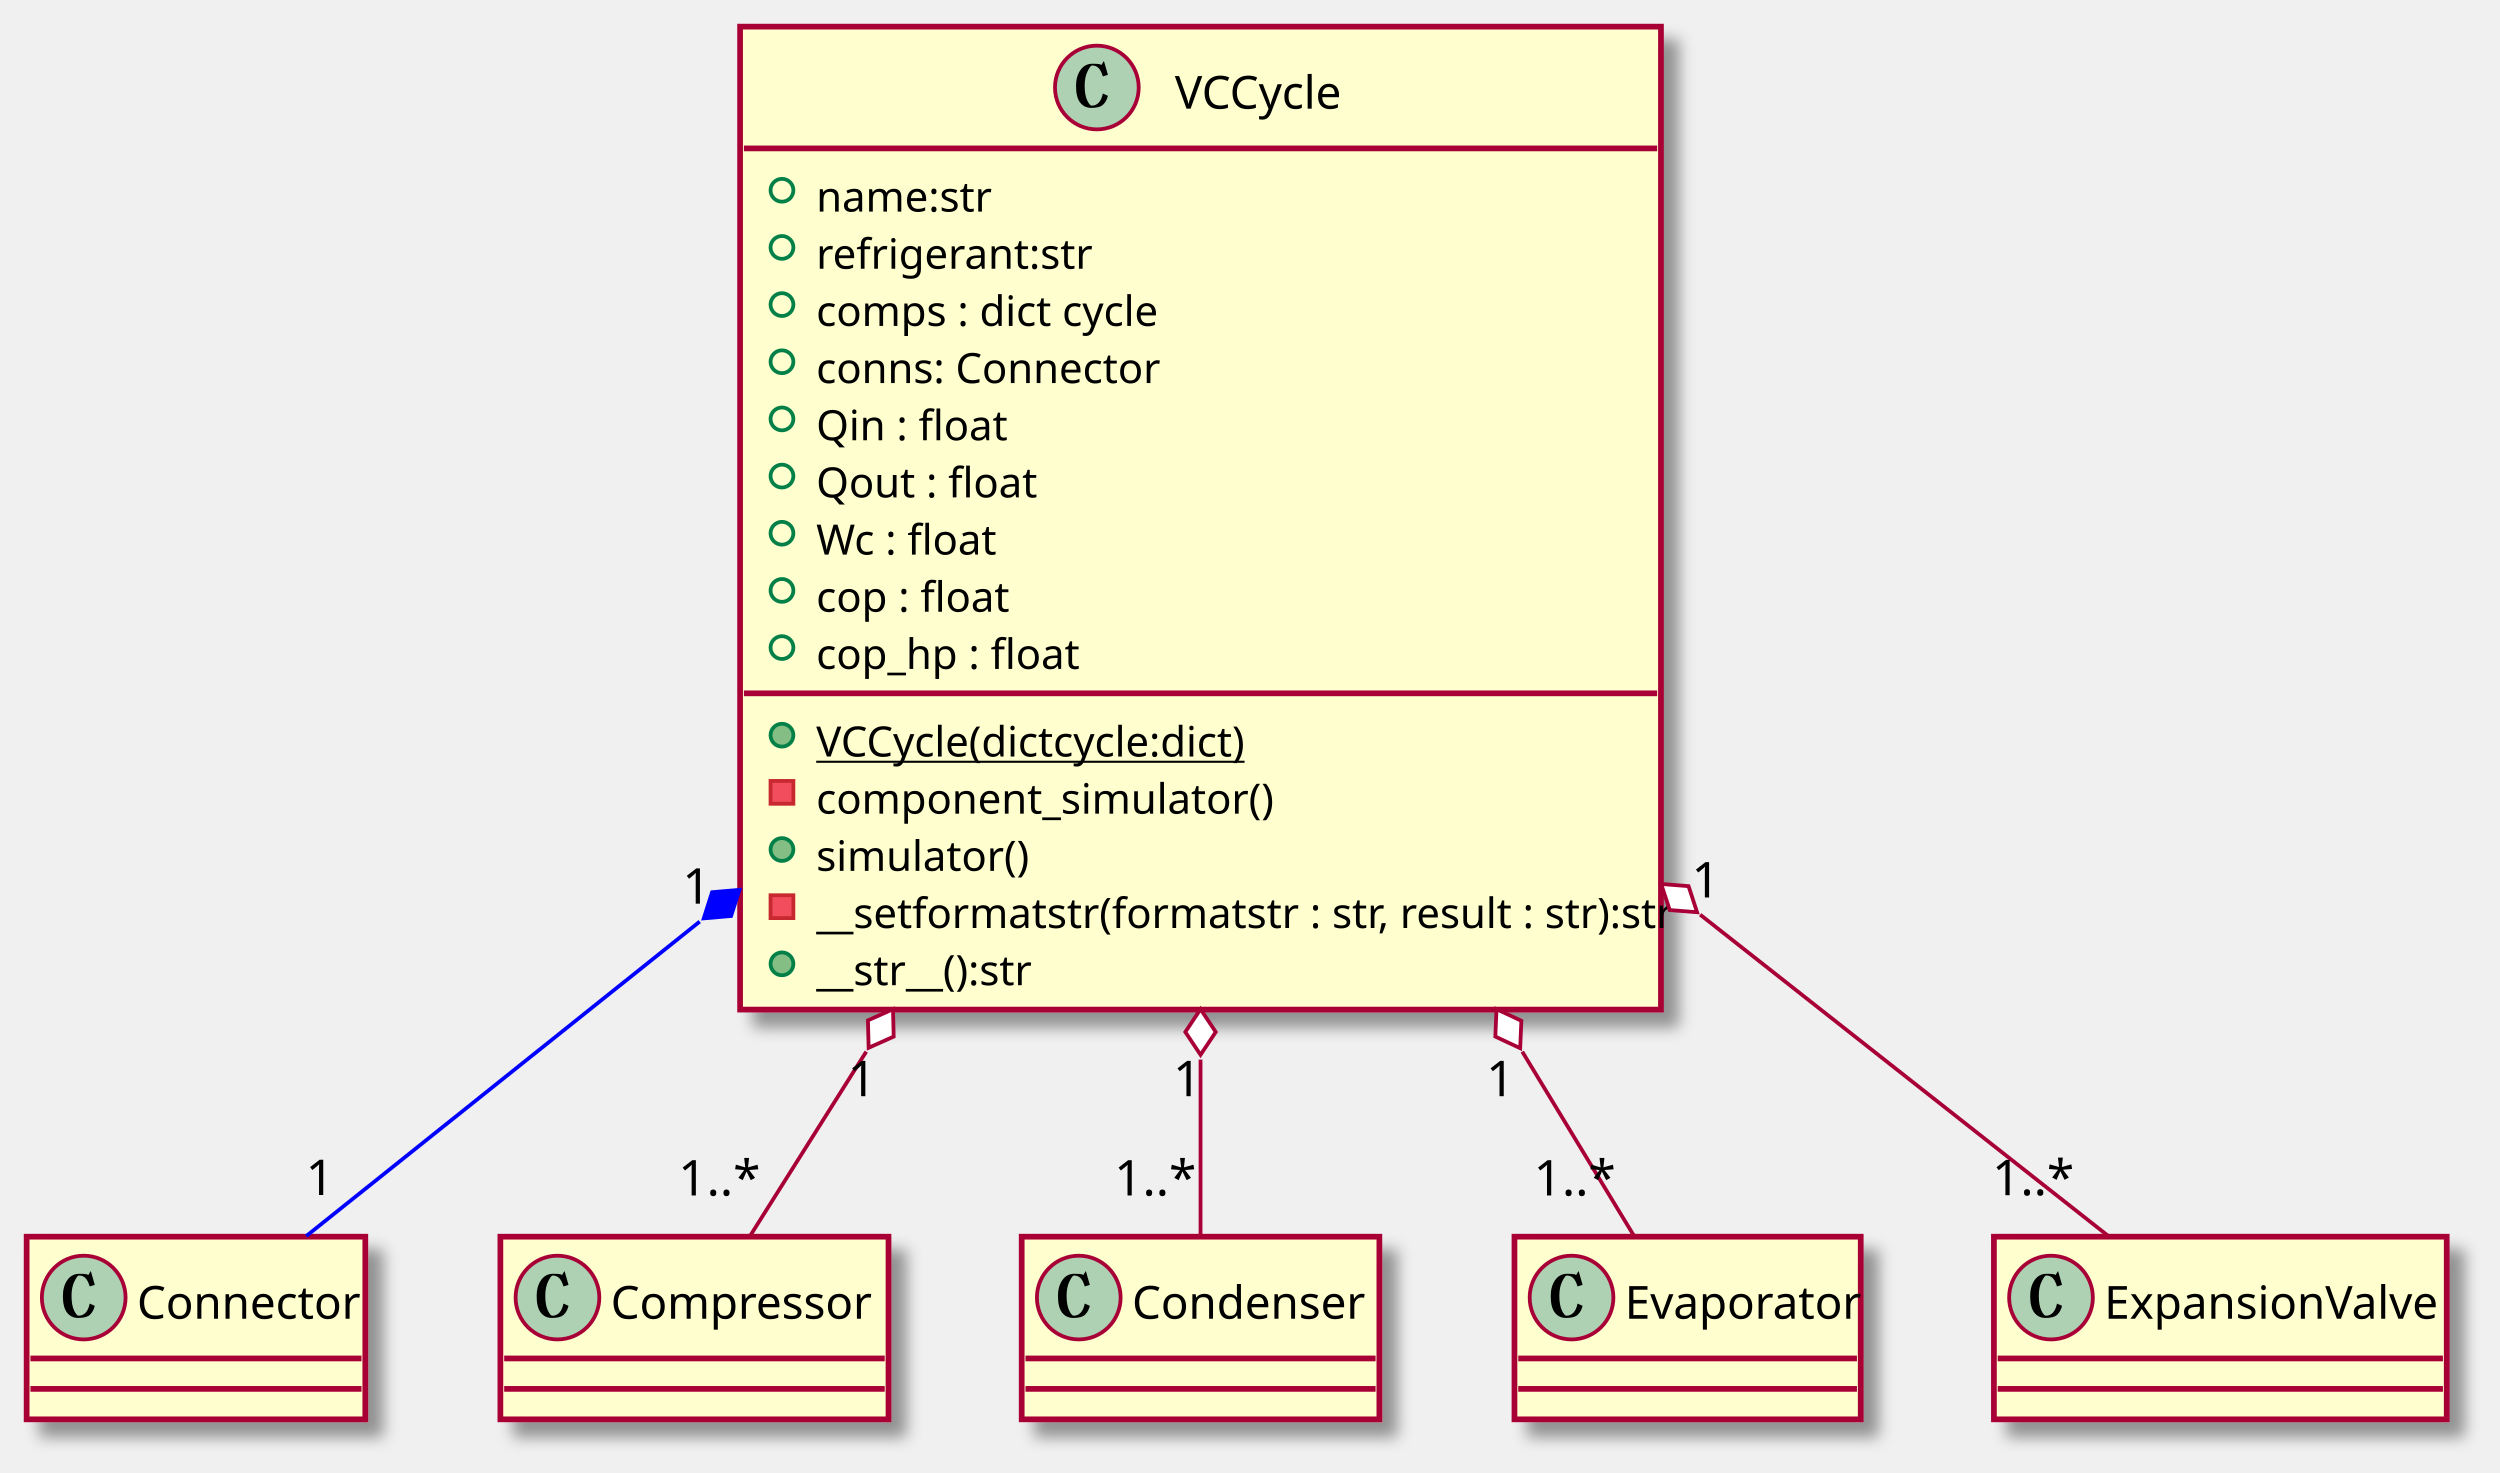
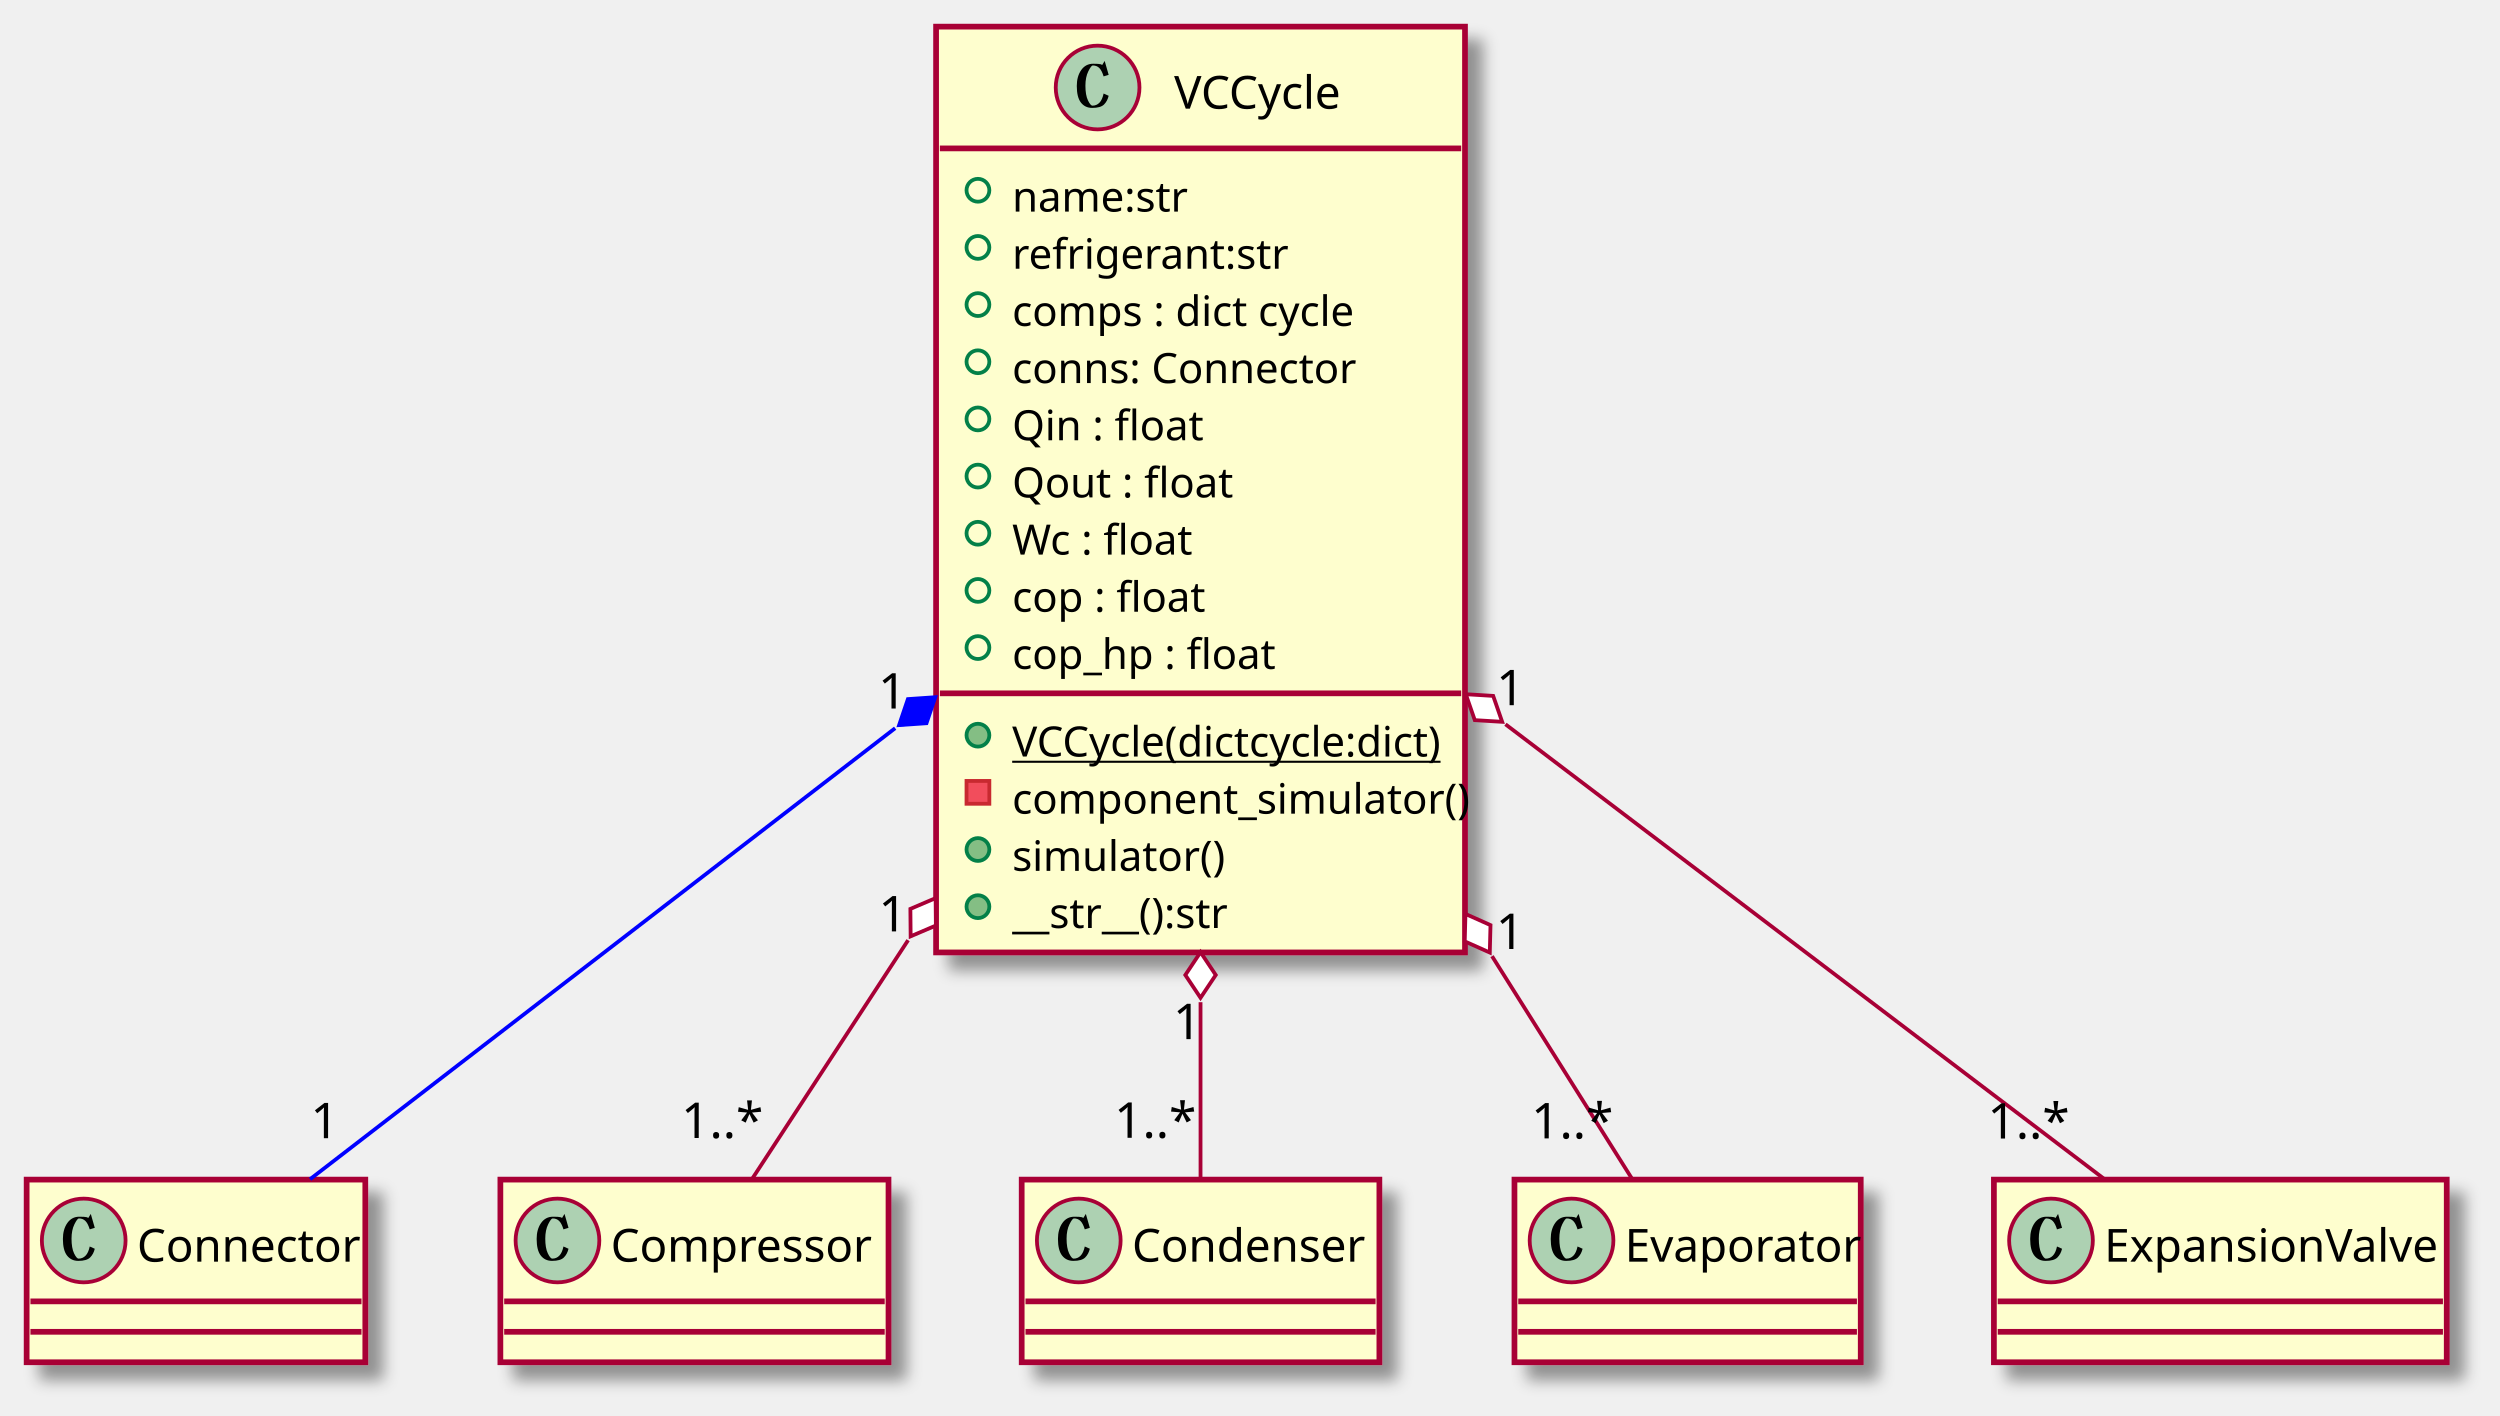
- <svg xmlns="http://www.w3.org/2000/svg" contentScriptType="application/ecmascript" contentStyleType="text/css" height="387px" preserveAspectRatio="none" style="width:657px;height:387px;background:#FFFFFF;" version="1.1" viewBox="0 0 657 387" width="657px" zoomAndPan="magnify">
+ <svg xmlns="http://www.w3.org/2000/svg" contentScriptType="application/ecmascript" contentStyleType="text/css" height="372px" preserveAspectRatio="none" style="width:657px;height:372px;background:#FFFFFF;" version="1.1" viewBox="0 0 657 372" width="657px" zoomAndPan="magnify">
  <defs>
-     <filter height="300%" id="f16ufroeirmaf" width="300%" x="-1" y="-1">
+     <filter height="300%" id="f1k5n2qp3anui8" width="300%" x="-1" y="-1">
      <feGaussianBlur result="blurOut" stdDeviation="2.0" />
      <feColorMatrix in="blurOut" result="blurOut2" type="matrix" values="0 0 0 0 0 0 0 0 0 0 0 0 0 0 0 0 0 0 .4 0" />
      <feOffset dx="4.0" dy="4.0" in="blurOut2" result="blurOut3" />
      <feBlend in="SourceGraphic" in2="blurOut3" mode="normal" />
    </filter>
  </defs>
  <g>
-     <rect codeLine="1" fill="#FEFECE" filter="url(#f16ufroeirmaf)" height="258.321" id="VCCycle" style="stroke:#A80036;stroke-width:1.5;" width="242" x="194.5" y="7" />
-     <ellipse cx="288.25" cy="23" fill="#ADD1B2" rx="11" ry="11" style="stroke:#A80036;stroke-width:1.0;" />
-     <path d="M286.828,28.359 Q284.969,28.359 283.875,26.969 Q282.781,25.578 282.781,22.594 Q282.781,20.062 283.945,18.406 Q285.109,16.75 287.094,16.75 Q288.562,16.75 289.031,16.875 Q289.5,17.078 289.5,17.078 Q289.5,17.078 289.5,17.008 Q289.5,16.938 290.109,16.016 L291.156,19.672 L289.828,20.078 Q289.359,18.531 288.695,17.867 Q288.031,17.203 286.969,17.203 Q286.578,17.203 285.812,18.734 Q285.047,20.266 285.047,22.516 Q285.047,24.984 285.711,26.375 Q286.375,27.766 286.906,27.766 Q287.969,27.766 288.727,27 Q289.484,26.234 289.828,24.578 L291.156,25.172 Q290.828,26.578 289.93,27.469 Q289.031,28.359 286.828,28.359 Z " fill="#000000" />
-     <text fill="#000000" font-family="sans-serif" font-size="12" lengthAdjust="spacing" textLength="46" x="308.75" y="28.558">VCCycle</text>
-     <line style="stroke:#A80036;stroke-width:1.5;" x1="195.5" x2="435.5" y1="39" y2="39" />
-     <ellipse cx="205.5" cy="50" rx="3" ry="3" style="stroke:#038048;stroke-width:1.0;fill:none;" />
-     <text fill="#000000" font-family="sans-serif" font-size="11" lengthAdjust="spacing" textLength="42" x="214.5" y="55.606">name:str</text>
-     <ellipse cx="205.5" cy="65.023" rx="3" ry="3" style="stroke:#038048;stroke-width:1.0;fill:none;" />
-     <text fill="#000000" font-family="sans-serif" font-size="11" lengthAdjust="spacing" textLength="67" x="214.5" y="70.629">refrigerant:str</text>
-     <ellipse cx="205.5" cy="80.046" rx="3" ry="3" style="stroke:#038048;stroke-width:1.0;fill:none;" />
-     <text fill="#000000" font-family="sans-serif" font-size="11" lengthAdjust="spacing" textLength="87" x="214.5" y="85.652">comps : dict cycle</text>
-     <ellipse cx="205.5" cy="95.069" rx="3" ry="3" style="stroke:#038048;stroke-width:1.0;fill:none;" />
-     <text fill="#000000" font-family="sans-serif" font-size="11" lengthAdjust="spacing" textLength="86" x="214.5" y="100.675">conns: Connector</text>
-     <ellipse cx="205.5" cy="110.092" rx="3" ry="3" style="stroke:#038048;stroke-width:1.0;fill:none;" />
-     <text fill="#000000" font-family="sans-serif" font-size="11" lengthAdjust="spacing" textLength="46" x="214.5" y="115.698">Qin : float</text>
-     <ellipse cx="205.5" cy="125.115" rx="3" ry="3" style="stroke:#038048;stroke-width:1.0;fill:none;" />
-     <text fill="#000000" font-family="sans-serif" font-size="11" lengthAdjust="spacing" textLength="53" x="214.5" y="130.721">Qout : float</text>
-     <ellipse cx="205.5" cy="140.138" rx="3" ry="3" style="stroke:#038048;stroke-width:1.0;fill:none;" />
-     <text fill="#000000" font-family="sans-serif" font-size="11" lengthAdjust="spacing" textLength="46" x="214.5" y="145.744">Wc : float</text>
-     <ellipse cx="205.5" cy="155.161" rx="3" ry="3" style="stroke:#038048;stroke-width:1.0;fill:none;" />
-     <text fill="#000000" font-family="sans-serif" font-size="11" lengthAdjust="spacing" textLength="48" x="214.5" y="160.767">cop : float</text>
-     <ellipse cx="205.5" cy="170.184" rx="3" ry="3" style="stroke:#038048;stroke-width:1.0;fill:none;" />
-     <text fill="#000000" font-family="sans-serif" font-size="11" lengthAdjust="spacing" textLength="66" x="214.5" y="175.79">cop_hp : float</text>
-     <line style="stroke:#A80036;stroke-width:1.5;" x1="195.5" x2="435.5" y1="182.207" y2="182.207" />
-     <ellipse cx="205.5" cy="193.207" fill="#84BE84" rx="3" ry="3" style="stroke:#038048;stroke-width:1.0;" />
-     <text fill="#000000" font-family="sans-serif" font-size="11" lengthAdjust="spacing" text-decoration="underline" textLength="113" x="214.5" y="198.812">VCCycle(dictcycle:dict)</text>
-     <rect fill="#F24D5C" height="6" style="stroke:#C82930;stroke-width:1.0;" width="6" x="202.5" y="205.23" />
-     <text fill="#000000" font-family="sans-serif" font-size="11" lengthAdjust="spacing" textLength="110" x="214.5" y="213.835">component_simulator()</text>
-     <ellipse cx="205.5" cy="223.252" fill="#84BE84" rx="3" ry="3" style="stroke:#038048;stroke-width:1.0;" />
-     <text fill="#000000" font-family="sans-serif" font-size="11" lengthAdjust="spacing" textLength="51" x="214.5" y="228.858">simulator()</text>
-     <rect fill="#F24D5C" height="6" style="stroke:#C82930;stroke-width:1.0;" width="6" x="202.5" y="235.275" />
-     <text fill="#000000" font-family="sans-serif" font-size="11" lengthAdjust="spacing" textLength="216" x="214.5" y="243.881">__setformatstr(formatstr : str, result : str):str</text>
-     <ellipse cx="205.5" cy="253.298" fill="#84BE84" rx="3" ry="3" style="stroke:#038048;stroke-width:1.0;" />
-     <text fill="#000000" font-family="sans-serif" font-size="11" lengthAdjust="spacing" textLength="61" x="214.5" y="258.904">__str__():str</text>
-     <rect fill="#FEFECE" filter="url(#f16ufroeirmaf)" height="48" id="Connector" style="stroke:#A80036;stroke-width:1.5;" width="89" x="7" y="325" />
-     <ellipse cx="22" cy="341" fill="#ADD1B2" rx="11" ry="11" style="stroke:#A80036;stroke-width:1.0;" />
-     <path d="M20.578,346.359 Q18.719,346.359 17.625,344.969 Q16.531,343.578 16.531,340.594 Q16.531,338.062 17.695,336.406 Q18.859,334.75 20.844,334.75 Q22.312,334.75 22.781,334.875 Q23.25,335.078 23.25,335.078 Q23.25,335.078 23.25,335.008 Q23.25,334.938 23.859,334.016 L24.906,337.672 L23.578,338.078 Q23.109,336.531 22.445,335.867 Q21.781,335.203 20.719,335.203 Q20.328,335.203 19.562,336.734 Q18.797,338.266 18.797,340.516 Q18.797,342.984 19.461,344.375 Q20.125,345.766 20.656,345.766 Q21.719,345.766 22.477,345 Q23.234,344.234 23.578,342.578 L24.906,343.172 Q24.578,344.578 23.68,345.469 Q22.781,346.359 20.578,346.359 Z " fill="#000000" />
-     <text fill="#000000" font-family="sans-serif" font-size="12" lengthAdjust="spacing" textLength="57" x="36" y="346.558">Connector</text>
-     <line style="stroke:#A80036;stroke-width:1.5;" x1="8" x2="95" y1="357" y2="357" />
-     <line style="stroke:#A80036;stroke-width:1.5;" x1="8" x2="95" y1="365" y2="365" />
-     <rect fill="#FEFECE" filter="url(#f16ufroeirmaf)" height="48" id="Compressor" style="stroke:#A80036;stroke-width:1.5;" width="102" x="131.5" y="325" />
-     <ellipse cx="146.5" cy="341" fill="#ADD1B2" rx="11" ry="11" style="stroke:#A80036;stroke-width:1.0;" />
-     <path d="M145.078,346.359 Q143.219,346.359 142.125,344.969 Q141.031,343.578 141.031,340.594 Q141.031,338.062 142.195,336.406 Q143.359,334.75 145.344,334.75 Q146.812,334.75 147.281,334.875 Q147.75,335.078 147.75,335.078 Q147.75,335.078 147.75,335.008 Q147.75,334.938 148.359,334.016 L149.406,337.672 L148.078,338.078 Q147.609,336.531 146.945,335.867 Q146.281,335.203 145.219,335.203 Q144.828,335.203 144.062,336.734 Q143.297,338.266 143.297,340.516 Q143.297,342.984 143.961,344.375 Q144.625,345.766 145.156,345.766 Q146.219,345.766 146.977,345 Q147.734,344.234 148.078,342.578 L149.406,343.172 Q149.078,344.578 148.18,345.469 Q147.281,346.359 145.078,346.359 Z " fill="#000000" />
-     <text fill="#000000" font-family="sans-serif" font-size="12" lengthAdjust="spacing" textLength="70" x="160.5" y="346.558">Compressor</text>
-     <line style="stroke:#A80036;stroke-width:1.5;" x1="132.5" x2="232.5" y1="357" y2="357" />
-     <line style="stroke:#A80036;stroke-width:1.5;" x1="132.5" x2="232.5" y1="365" y2="365" />
-     <rect fill="#FEFECE" filter="url(#f16ufroeirmaf)" height="48" id="Condenser" style="stroke:#A80036;stroke-width:1.5;" width="94" x="268.5" y="325" />
-     <ellipse cx="283.5" cy="341" fill="#ADD1B2" rx="11" ry="11" style="stroke:#A80036;stroke-width:1.0;" />
-     <path d="M282.078,346.359 Q280.219,346.359 279.125,344.969 Q278.031,343.578 278.031,340.594 Q278.031,338.062 279.195,336.406 Q280.359,334.75 282.344,334.75 Q283.812,334.75 284.281,334.875 Q284.75,335.078 284.75,335.078 Q284.75,335.078 284.75,335.008 Q284.75,334.938 285.359,334.016 L286.406,337.672 L285.078,338.078 Q284.609,336.531 283.945,335.867 Q283.281,335.203 282.219,335.203 Q281.828,335.203 281.062,336.734 Q280.297,338.266 280.297,340.516 Q280.297,342.984 280.961,344.375 Q281.625,345.766 282.156,345.766 Q283.219,345.766 283.977,345 Q284.734,344.234 285.078,342.578 L286.406,343.172 Q286.078,344.578 285.18,345.469 Q284.281,346.359 282.078,346.359 Z " fill="#000000" />
-     <text fill="#000000" font-family="sans-serif" font-size="12" lengthAdjust="spacing" textLength="62" x="297.5" y="346.558">Condenser</text>
-     <line style="stroke:#A80036;stroke-width:1.5;" x1="269.5" x2="361.5" y1="357" y2="357" />
-     <line style="stroke:#A80036;stroke-width:1.5;" x1="269.5" x2="361.5" y1="365" y2="365" />
-     <rect fill="#FEFECE" filter="url(#f16ufroeirmaf)" height="48" id="Evaporator" style="stroke:#A80036;stroke-width:1.5;" width="91" x="398" y="325" />
-     <ellipse cx="413" cy="341" fill="#ADD1B2" rx="11" ry="11" style="stroke:#A80036;stroke-width:1.0;" />
-     <path d="M411.578,346.359 Q409.719,346.359 408.625,344.969 Q407.531,343.578 407.531,340.594 Q407.531,338.062 408.695,336.406 Q409.859,334.75 411.844,334.75 Q413.312,334.75 413.781,334.875 Q414.25,335.078 414.25,335.078 Q414.25,335.078 414.25,335.008 Q414.25,334.938 414.859,334.016 L415.906,337.672 L414.578,338.078 Q414.109,336.531 413.445,335.867 Q412.781,335.203 411.719,335.203 Q411.328,335.203 410.562,336.734 Q409.797,338.266 409.797,340.516 Q409.797,342.984 410.461,344.375 Q411.125,345.766 411.656,345.766 Q412.719,345.766 413.477,345 Q414.234,344.234 414.578,342.578 L415.906,343.172 Q415.578,344.578 414.68,345.469 Q413.781,346.359 411.578,346.359 Z " fill="#000000" />
-     <text fill="#000000" font-family="sans-serif" font-size="12" lengthAdjust="spacing" textLength="59" x="427" y="346.558">Evaporator</text>
-     <line style="stroke:#A80036;stroke-width:1.5;" x1="399" x2="488" y1="357" y2="357" />
-     <line style="stroke:#A80036;stroke-width:1.5;" x1="399" x2="488" y1="365" y2="365" />
-     <rect fill="#FEFECE" filter="url(#f16ufroeirmaf)" height="48" id="ExpansionValve" style="stroke:#A80036;stroke-width:1.5;" width="119" x="524" y="325" />
-     <ellipse cx="539" cy="341" fill="#ADD1B2" rx="11" ry="11" style="stroke:#A80036;stroke-width:1.0;" />
-     <path d="M537.578,346.359 Q535.719,346.359 534.625,344.969 Q533.531,343.578 533.531,340.594 Q533.531,338.062 534.695,336.406 Q535.859,334.75 537.844,334.75 Q539.312,334.75 539.781,334.875 Q540.25,335.078 540.25,335.078 Q540.25,335.078 540.25,335.008 Q540.25,334.938 540.859,334.016 L541.906,337.672 L540.578,338.078 Q540.109,336.531 539.445,335.867 Q538.781,335.203 537.719,335.203 Q537.328,335.203 536.562,336.734 Q535.797,338.266 535.797,340.516 Q535.797,342.984 536.461,344.375 Q537.125,345.766 537.656,345.766 Q538.719,345.766 539.477,345 Q540.234,344.234 540.578,342.578 L541.906,343.172 Q541.578,344.578 540.68,345.469 Q539.781,346.359 537.578,346.359 Z " fill="#000000" />
-     <text fill="#000000" font-family="sans-serif" font-size="12" lengthAdjust="spacing" textLength="87" x="553" y="346.558">ExpansionValve</text>
-     <line style="stroke:#A80036;stroke-width:1.5;" x1="525" x2="642" y1="357" y2="357" />
-     <line style="stroke:#A80036;stroke-width:1.5;" x1="525" x2="642" y1="365" y2="365" />
-     <path codeLine="17" d="M183.89,242.19 C144.95,273.31 105.97,304.47 80.49,324.83 " fill="none" id="VCCycle-backto-Connector" style="stroke:#0000FF;stroke-width:1.0;" />
-     <polygon fill="#0000FF" points="194.32,233.85,187.136,234.475,184.95,241.346,192.134,240.722,194.32,233.85" style="stroke:#0000FF;stroke-width:1.0;" />
-     <text fill="#000000" font-family="sans-serif" font-size="13" lengthAdjust="spacing" textLength="7" x="179.333" y="237.486">1</text>
-     <text fill="#000000" font-family="sans-serif" font-size="13" lengthAdjust="spacing" textLength="7" x="80.34" y="314.049">1</text>
-     <path codeLine="18" d="M227.65,276.37 C215.88,295.04 205.11,312.13 197.04,324.93 " fill="none" id="VCCycle-backto-Compressor" style="stroke:#A80036;stroke-width:1.0;" />
-     <polygon fill="#FFFFFF" points="234.68,265.21,228.095,268.149,228.275,275.358,234.86,272.419,234.68,265.21" style="stroke:#A80036;stroke-width:1.0;" />
-     <text fill="#000000" font-family="sans-serif" font-size="13" lengthAdjust="spacing" textLength="7" x="222.805" y="288.082">1</text>
-     <text fill="#000000" font-family="sans-serif" font-size="13" lengthAdjust="spacing" textLength="20" x="178.26" y="314.176">1..*</text>
-     <path codeLine="19" d="M315.5,278.46 C315.5,296.31 315.5,312.61 315.5,324.93 " fill="none" id="VCCycle-backto-Condenser" style="stroke:#A80036;stroke-width:1.0;" />
-     <polygon fill="#FFFFFF" points="315.5,265.21,311.5,271.21,315.5,277.21,319.5,271.21,315.5,265.21" style="stroke:#A80036;stroke-width:1.0;" />
-     <text fill="#000000" font-family="sans-serif" font-size="13" lengthAdjust="spacing" textLength="7" x="308.298" y="288.082">1</text>
-     <text fill="#000000" font-family="sans-serif" font-size="13" lengthAdjust="spacing" textLength="20" x="292.812" y="314.176">1..*</text>
-     <path codeLine="20" d="M400.05,276.37 C411.37,295.04 421.74,312.13 429.5,324.93 " fill="none" id="VCCycle-backto-Evaporator" style="stroke:#A80036;stroke-width:1.0;" />
-     <polygon fill="#FFFFFF" points="393.28,265.21,392.972,272.414,399.504,275.469,399.812,268.265,393.28,265.21" style="stroke:#A80036;stroke-width:1.0;" />
-     <text fill="#000000" font-family="sans-serif" font-size="13" lengthAdjust="spacing" textLength="7" x="390.574" y="288.082">1</text>
-     <text fill="#000000" font-family="sans-serif" font-size="13" lengthAdjust="spacing" textLength="20" x="403.05" y="314.176">1..*</text>
-     <path codeLine="21" d="M446.8,240.37 C487.11,272.11 527.75,304.11 554.11,324.86 " fill="none" id="VCCycle-backto-ExpansionValve" style="stroke:#A80036;stroke-width:1.0;" />
-     <polygon fill="#FFFFFF" points="436.56,232.31,438.799,239.165,445.988,239.734,443.749,232.879,436.56,232.31" style="stroke:#A80036;stroke-width:1.0;" />
-     <text fill="#000000" font-family="sans-serif" font-size="13" lengthAdjust="spacing" textLength="7" x="444.54" y="235.847">1</text>
-     <text fill="#000000" font-family="sans-serif" font-size="13" lengthAdjust="spacing" textLength="20" x="523.524" y="314.087">1..*</text>
+     <rect codeLine="1" fill="#FEFECE" filter="url(#f1k5n2qp3anui8)" height="243.298" id="VCCycle" style="stroke:#A80036;stroke-width:1.5;" width="139" x="246" y="7" />
+     <ellipse cx="288.45" cy="23" fill="#ADD1B2" rx="11" ry="11" style="stroke:#A80036;stroke-width:1.0;" />
+     <path d="M287.028,28.359 Q285.169,28.359 284.075,26.969 Q282.981,25.578 282.981,22.594 Q282.981,20.062 284.145,18.406 Q285.309,16.75 287.294,16.75 Q288.762,16.75 289.231,16.875 Q289.7,17.078 289.7,17.078 Q289.7,17.078 289.7,17.008 Q289.7,16.938 290.309,16.016 L291.356,19.672 L290.028,20.078 Q289.559,18.531 288.895,17.867 Q288.231,17.203 287.169,17.203 Q286.778,17.203 286.012,18.734 Q285.247,20.266 285.247,22.516 Q285.247,24.984 285.911,26.375 Q286.575,27.766 287.106,27.766 Q288.169,27.766 288.927,27 Q289.684,26.234 290.028,24.578 L291.356,25.172 Q291.028,26.578 290.13,27.469 Q289.231,28.359 287.028,28.359 Z " fill="#000000" />
+     <text fill="#000000" font-family="sans-serif" font-size="12" lengthAdjust="spacing" textLength="46" x="308.55" y="28.558">VCCycle</text>
+     <line style="stroke:#A80036;stroke-width:1.5;" x1="247" x2="384" y1="39" y2="39" />
+     <ellipse cx="257" cy="50" rx="3" ry="3" style="stroke:#038048;stroke-width:1.0;fill:none;" />
+     <text fill="#000000" font-family="sans-serif" font-size="11" lengthAdjust="spacing" textLength="42" x="266" y="55.606">name:str</text>
+     <ellipse cx="257" cy="65.023" rx="3" ry="3" style="stroke:#038048;stroke-width:1.0;fill:none;" />
+     <text fill="#000000" font-family="sans-serif" font-size="11" lengthAdjust="spacing" textLength="67" x="266" y="70.629">refrigerant:str</text>
+     <ellipse cx="257" cy="80.046" rx="3" ry="3" style="stroke:#038048;stroke-width:1.0;fill:none;" />
+     <text fill="#000000" font-family="sans-serif" font-size="11" lengthAdjust="spacing" textLength="87" x="266" y="85.652">comps : dict cycle</text>
+     <ellipse cx="257" cy="95.069" rx="3" ry="3" style="stroke:#038048;stroke-width:1.0;fill:none;" />
+     <text fill="#000000" font-family="sans-serif" font-size="11" lengthAdjust="spacing" textLength="86" x="266" y="100.675">conns: Connector</text>
+     <ellipse cx="257" cy="110.092" rx="3" ry="3" style="stroke:#038048;stroke-width:1.0;fill:none;" />
+     <text fill="#000000" font-family="sans-serif" font-size="11" lengthAdjust="spacing" textLength="46" x="266" y="115.698">Qin : float</text>
+     <ellipse cx="257" cy="125.115" rx="3" ry="3" style="stroke:#038048;stroke-width:1.0;fill:none;" />
+     <text fill="#000000" font-family="sans-serif" font-size="11" lengthAdjust="spacing" textLength="53" x="266" y="130.721">Qout : float</text>
+     <ellipse cx="257" cy="140.138" rx="3" ry="3" style="stroke:#038048;stroke-width:1.0;fill:none;" />
+     <text fill="#000000" font-family="sans-serif" font-size="11" lengthAdjust="spacing" textLength="46" x="266" y="145.744">Wc : float</text>
+     <ellipse cx="257" cy="155.161" rx="3" ry="3" style="stroke:#038048;stroke-width:1.0;fill:none;" />
+     <text fill="#000000" font-family="sans-serif" font-size="11" lengthAdjust="spacing" textLength="48" x="266" y="160.767">cop : float</text>
+     <ellipse cx="257" cy="170.184" rx="3" ry="3" style="stroke:#038048;stroke-width:1.0;fill:none;" />
+     <text fill="#000000" font-family="sans-serif" font-size="11" lengthAdjust="spacing" textLength="66" x="266" y="175.79">cop_hp : float</text>
+     <line style="stroke:#A80036;stroke-width:1.5;" x1="247" x2="384" y1="182.207" y2="182.207" />
+     <ellipse cx="257" cy="193.207" fill="#84BE84" rx="3" ry="3" style="stroke:#038048;stroke-width:1.0;" />
+     <text fill="#000000" font-family="sans-serif" font-size="11" lengthAdjust="spacing" text-decoration="underline" textLength="113" x="266" y="198.812">VCCycle(dictcycle:dict)</text>
+     <rect fill="#F24D5C" height="6" style="stroke:#C82930;stroke-width:1.0;" width="6" x="254" y="205.23" />
+     <text fill="#000000" font-family="sans-serif" font-size="11" lengthAdjust="spacing" textLength="110" x="266" y="213.835">component_simulator()</text>
+     <ellipse cx="257" cy="223.252" fill="#84BE84" rx="3" ry="3" style="stroke:#038048;stroke-width:1.0;" />
+     <text fill="#000000" font-family="sans-serif" font-size="11" lengthAdjust="spacing" textLength="51" x="266" y="228.858">simulator()</text>
+     <ellipse cx="257" cy="238.275" fill="#84BE84" rx="3" ry="3" style="stroke:#038048;stroke-width:1.0;" />
+     <text fill="#000000" font-family="sans-serif" font-size="11" lengthAdjust="spacing" textLength="61" x="266" y="243.881">__str__():str</text>
+     <rect fill="#FEFECE" filter="url(#f1k5n2qp3anui8)" height="48" id="Connector" style="stroke:#A80036;stroke-width:1.5;" width="89" x="7" y="310" />
+     <ellipse cx="22" cy="326" fill="#ADD1B2" rx="11" ry="11" style="stroke:#A80036;stroke-width:1.0;" />
+     <path d="M20.578,331.359 Q18.719,331.359 17.625,329.969 Q16.531,328.578 16.531,325.594 Q16.531,323.062 17.695,321.406 Q18.859,319.75 20.844,319.75 Q22.312,319.75 22.781,319.875 Q23.25,320.078 23.25,320.078 Q23.25,320.078 23.25,320.008 Q23.25,319.938 23.859,319.016 L24.906,322.672 L23.578,323.078 Q23.109,321.531 22.445,320.867 Q21.781,320.203 20.719,320.203 Q20.328,320.203 19.562,321.734 Q18.797,323.266 18.797,325.516 Q18.797,327.984 19.461,329.375 Q20.125,330.766 20.656,330.766 Q21.719,330.766 22.477,330 Q23.234,329.234 23.578,327.578 L24.906,328.172 Q24.578,329.578 23.68,330.469 Q22.781,331.359 20.578,331.359 Z " fill="#000000" />
+     <text fill="#000000" font-family="sans-serif" font-size="12" lengthAdjust="spacing" textLength="57" x="36" y="331.558">Connector</text>
+     <line style="stroke:#A80036;stroke-width:1.5;" x1="8" x2="95" y1="342" y2="342" />
+     <line style="stroke:#A80036;stroke-width:1.5;" x1="8" x2="95" y1="350" y2="350" />
+     <rect fill="#FEFECE" filter="url(#f1k5n2qp3anui8)" height="48" id="Compressor" style="stroke:#A80036;stroke-width:1.5;" width="102" x="131.5" y="310" />
+     <ellipse cx="146.5" cy="326" fill="#ADD1B2" rx="11" ry="11" style="stroke:#A80036;stroke-width:1.0;" />
+     <path d="M145.078,331.359 Q143.219,331.359 142.125,329.969 Q141.031,328.578 141.031,325.594 Q141.031,323.062 142.195,321.406 Q143.359,319.75 145.344,319.75 Q146.812,319.75 147.281,319.875 Q147.75,320.078 147.75,320.078 Q147.75,320.078 147.75,320.008 Q147.75,319.938 148.359,319.016 L149.406,322.672 L148.078,323.078 Q147.609,321.531 146.945,320.867 Q146.281,320.203 145.219,320.203 Q144.828,320.203 144.062,321.734 Q143.297,323.266 143.297,325.516 Q143.297,327.984 143.961,329.375 Q144.625,330.766 145.156,330.766 Q146.219,330.766 146.977,330 Q147.734,329.234 148.078,327.578 L149.406,328.172 Q149.078,329.578 148.18,330.469 Q147.281,331.359 145.078,331.359 Z " fill="#000000" />
+     <text fill="#000000" font-family="sans-serif" font-size="12" lengthAdjust="spacing" textLength="70" x="160.5" y="331.558">Compressor</text>
+     <line style="stroke:#A80036;stroke-width:1.5;" x1="132.5" x2="232.5" y1="342" y2="342" />
+     <line style="stroke:#A80036;stroke-width:1.5;" x1="132.5" x2="232.5" y1="350" y2="350" />
+     <rect fill="#FEFECE" filter="url(#f1k5n2qp3anui8)" height="48" id="Condenser" style="stroke:#A80036;stroke-width:1.5;" width="94" x="268.5" y="310" />
+     <ellipse cx="283.5" cy="326" fill="#ADD1B2" rx="11" ry="11" style="stroke:#A80036;stroke-width:1.0;" />
+     <path d="M282.078,331.359 Q280.219,331.359 279.125,329.969 Q278.031,328.578 278.031,325.594 Q278.031,323.062 279.195,321.406 Q280.359,319.75 282.344,319.75 Q283.812,319.75 284.281,319.875 Q284.75,320.078 284.75,320.078 Q284.75,320.078 284.75,320.008 Q284.75,319.938 285.359,319.016 L286.406,322.672 L285.078,323.078 Q284.609,321.531 283.945,320.867 Q283.281,320.203 282.219,320.203 Q281.828,320.203 281.062,321.734 Q280.297,323.266 280.297,325.516 Q280.297,327.984 280.961,329.375 Q281.625,330.766 282.156,330.766 Q283.219,330.766 283.977,330 Q284.734,329.234 285.078,327.578 L286.406,328.172 Q286.078,329.578 285.18,330.469 Q284.281,331.359 282.078,331.359 Z " fill="#000000" />
+     <text fill="#000000" font-family="sans-serif" font-size="12" lengthAdjust="spacing" textLength="62" x="297.5" y="331.558">Condenser</text>
+     <line style="stroke:#A80036;stroke-width:1.5;" x1="269.5" x2="361.5" y1="342" y2="342" />
+     <line style="stroke:#A80036;stroke-width:1.5;" x1="269.5" x2="361.5" y1="350" y2="350" />
+     <rect fill="#FEFECE" filter="url(#f1k5n2qp3anui8)" height="48" id="Evaporator" style="stroke:#A80036;stroke-width:1.5;" width="91" x="398" y="310" />
+     <ellipse cx="413" cy="326" fill="#ADD1B2" rx="11" ry="11" style="stroke:#A80036;stroke-width:1.0;" />
+     <path d="M411.578,331.359 Q409.719,331.359 408.625,329.969 Q407.531,328.578 407.531,325.594 Q407.531,323.062 408.695,321.406 Q409.859,319.75 411.844,319.75 Q413.312,319.75 413.781,319.875 Q414.25,320.078 414.25,320.078 Q414.25,320.078 414.25,320.008 Q414.25,319.938 414.859,319.016 L415.906,322.672 L414.578,323.078 Q414.109,321.531 413.445,320.867 Q412.781,320.203 411.719,320.203 Q411.328,320.203 410.562,321.734 Q409.797,323.266 409.797,325.516 Q409.797,327.984 410.461,329.375 Q411.125,330.766 411.656,330.766 Q412.719,330.766 413.477,330 Q414.234,329.234 414.578,327.578 L415.906,328.172 Q415.578,329.578 414.68,330.469 Q413.781,331.359 411.578,331.359 Z " fill="#000000" />
+     <text fill="#000000" font-family="sans-serif" font-size="12" lengthAdjust="spacing" textLength="59" x="427" y="331.558">Evaporator</text>
+     <line style="stroke:#A80036;stroke-width:1.5;" x1="399" x2="488" y1="342" y2="342" />
+     <line style="stroke:#A80036;stroke-width:1.5;" x1="399" x2="488" y1="350" y2="350" />
+     <rect fill="#FEFECE" filter="url(#f1k5n2qp3anui8)" height="48" id="ExpansionValve" style="stroke:#A80036;stroke-width:1.5;" width="119" x="524" y="310" />
+     <ellipse cx="539" cy="326" fill="#ADD1B2" rx="11" ry="11" style="stroke:#A80036;stroke-width:1.0;" />
+     <path d="M537.578,331.359 Q535.719,331.359 534.625,329.969 Q533.531,328.578 533.531,325.594 Q533.531,323.062 534.695,321.406 Q535.859,319.75 537.844,319.75 Q539.312,319.75 539.781,319.875 Q540.25,320.078 540.25,320.078 Q540.25,320.078 540.25,320.008 Q540.25,319.938 540.859,319.016 L541.906,322.672 L540.578,323.078 Q540.109,321.531 539.445,320.867 Q538.781,320.203 537.719,320.203 Q537.328,320.203 536.562,321.734 Q535.797,323.266 535.797,325.516 Q535.797,327.984 536.461,329.375 Q537.125,330.766 537.656,330.766 Q538.719,330.766 539.477,330 Q540.234,329.234 540.578,327.578 L541.906,328.172 Q541.578,329.578 540.68,330.469 Q539.781,331.359 537.578,331.359 Z " fill="#000000" />
+     <text fill="#000000" font-family="sans-serif" font-size="12" lengthAdjust="spacing" textLength="87" x="553" y="331.558">ExpansionValve</text>
+     <line style="stroke:#A80036;stroke-width:1.5;" x1="525" x2="642" y1="342" y2="342" />
+     <line style="stroke:#A80036;stroke-width:1.5;" x1="525" x2="642" y1="350" y2="350" />
+     <path codeLine="16" d="M235.25,191.36 C183.28,231.42 118.61,281.27 81.49,309.89 " fill="none" id="VCCycle-backto-Connector" style="stroke:#0000FF;stroke-width:1.0;" />
+     <polygon fill="#0000FF" points="245.79,183.23,238.596,183.725,236.286,190.556,243.48,190.061,245.79,183.23" style="stroke:#0000FF;stroke-width:1.0;" />
+     <text fill="#000000" font-family="sans-serif" font-size="13" lengthAdjust="spacing" textLength="7" x="230.783" y="186.209">1</text>
+     <text fill="#000000" font-family="sans-serif" font-size="13" lengthAdjust="spacing" textLength="7" x="81.609" y="299.125">1</text>
+     <path codeLine="17" d="M238.65,247.08 C223,271.03 208.14,293.78 197.64,309.84 " fill="none" id="VCCycle-backto-Compressor" style="stroke:#A80036;stroke-width:1.0;" />
+     <polygon fill="#FFFFFF" points="245.88,236.02,239.249,238.854,239.315,246.065,245.946,243.231,245.88,236.02" style="stroke:#A80036;stroke-width:1.0;" />
+     <text fill="#000000" font-family="sans-serif" font-size="13" lengthAdjust="spacing" textLength="7" x="230.882" y="244.773">1</text>
+     <text fill="#000000" font-family="sans-serif" font-size="13" lengthAdjust="spacing" textLength="20" x="179.021" y="299.062">1..*</text>
+     <path codeLine="18" d="M315.5,263.38 C315.5,281.14 315.5,297.45 315.5,309.8 " fill="none" id="VCCycle-backto-Condenser" style="stroke:#A80036;stroke-width:1.0;" />
+     <polygon fill="#FFFFFF" points="315.5,250.23,311.5,256.23,315.5,262.23,319.5,256.23,315.5,250.23" style="stroke:#A80036;stroke-width:1.0;" />
+     <text fill="#000000" font-family="sans-serif" font-size="13" lengthAdjust="spacing" textLength="7" x="308.287" y="273.078">1</text>
+     <text fill="#000000" font-family="sans-serif" font-size="13" lengthAdjust="spacing" textLength="20" x="292.812" y="299.011">1..*</text>
+     <path codeLine="19" d="M392.1,251.28 C406.21,273.72 419.47,294.8 428.99,309.93 " fill="none" id="VCCycle-backto-Evaporator" style="stroke:#A80036;stroke-width:1.0;" />
+     <polygon fill="#FFFFFF" points="385.12,240.18,384.933,247.389,391.515,250.334,391.702,243.125,385.12,240.18" style="stroke:#A80036;stroke-width:1.0;" />
+     <text fill="#000000" font-family="sans-serif" font-size="13" lengthAdjust="spacing" textLength="7" x="393.118" y="249.388">1</text>
+     <text fill="#000000" font-family="sans-serif" font-size="13" lengthAdjust="spacing" textLength="20" x="402.403" y="299.176">1..*</text>
+     <path codeLine="20" d="M395.63,190.34 C448.65,230.6 515.17,281.12 553.16,309.96 " fill="none" id="VCCycle-backto-ExpansionValve" style="stroke:#A80036;stroke-width:1.0;" />
+     <polygon fill="#FFFFFF" points="385.21,182.44,387.573,189.253,394.77,189.693,392.408,182.88,385.21,182.44" style="stroke:#A80036;stroke-width:1.0;" />
+     <text fill="#000000" font-family="sans-serif" font-size="13" lengthAdjust="spacing" textLength="7" x="393.217" y="185.333">1</text>
+     <text fill="#000000" font-family="sans-serif" font-size="13" lengthAdjust="spacing" textLength="20" x="522.319" y="299.214">1..*</text>
  </g>
</svg>
